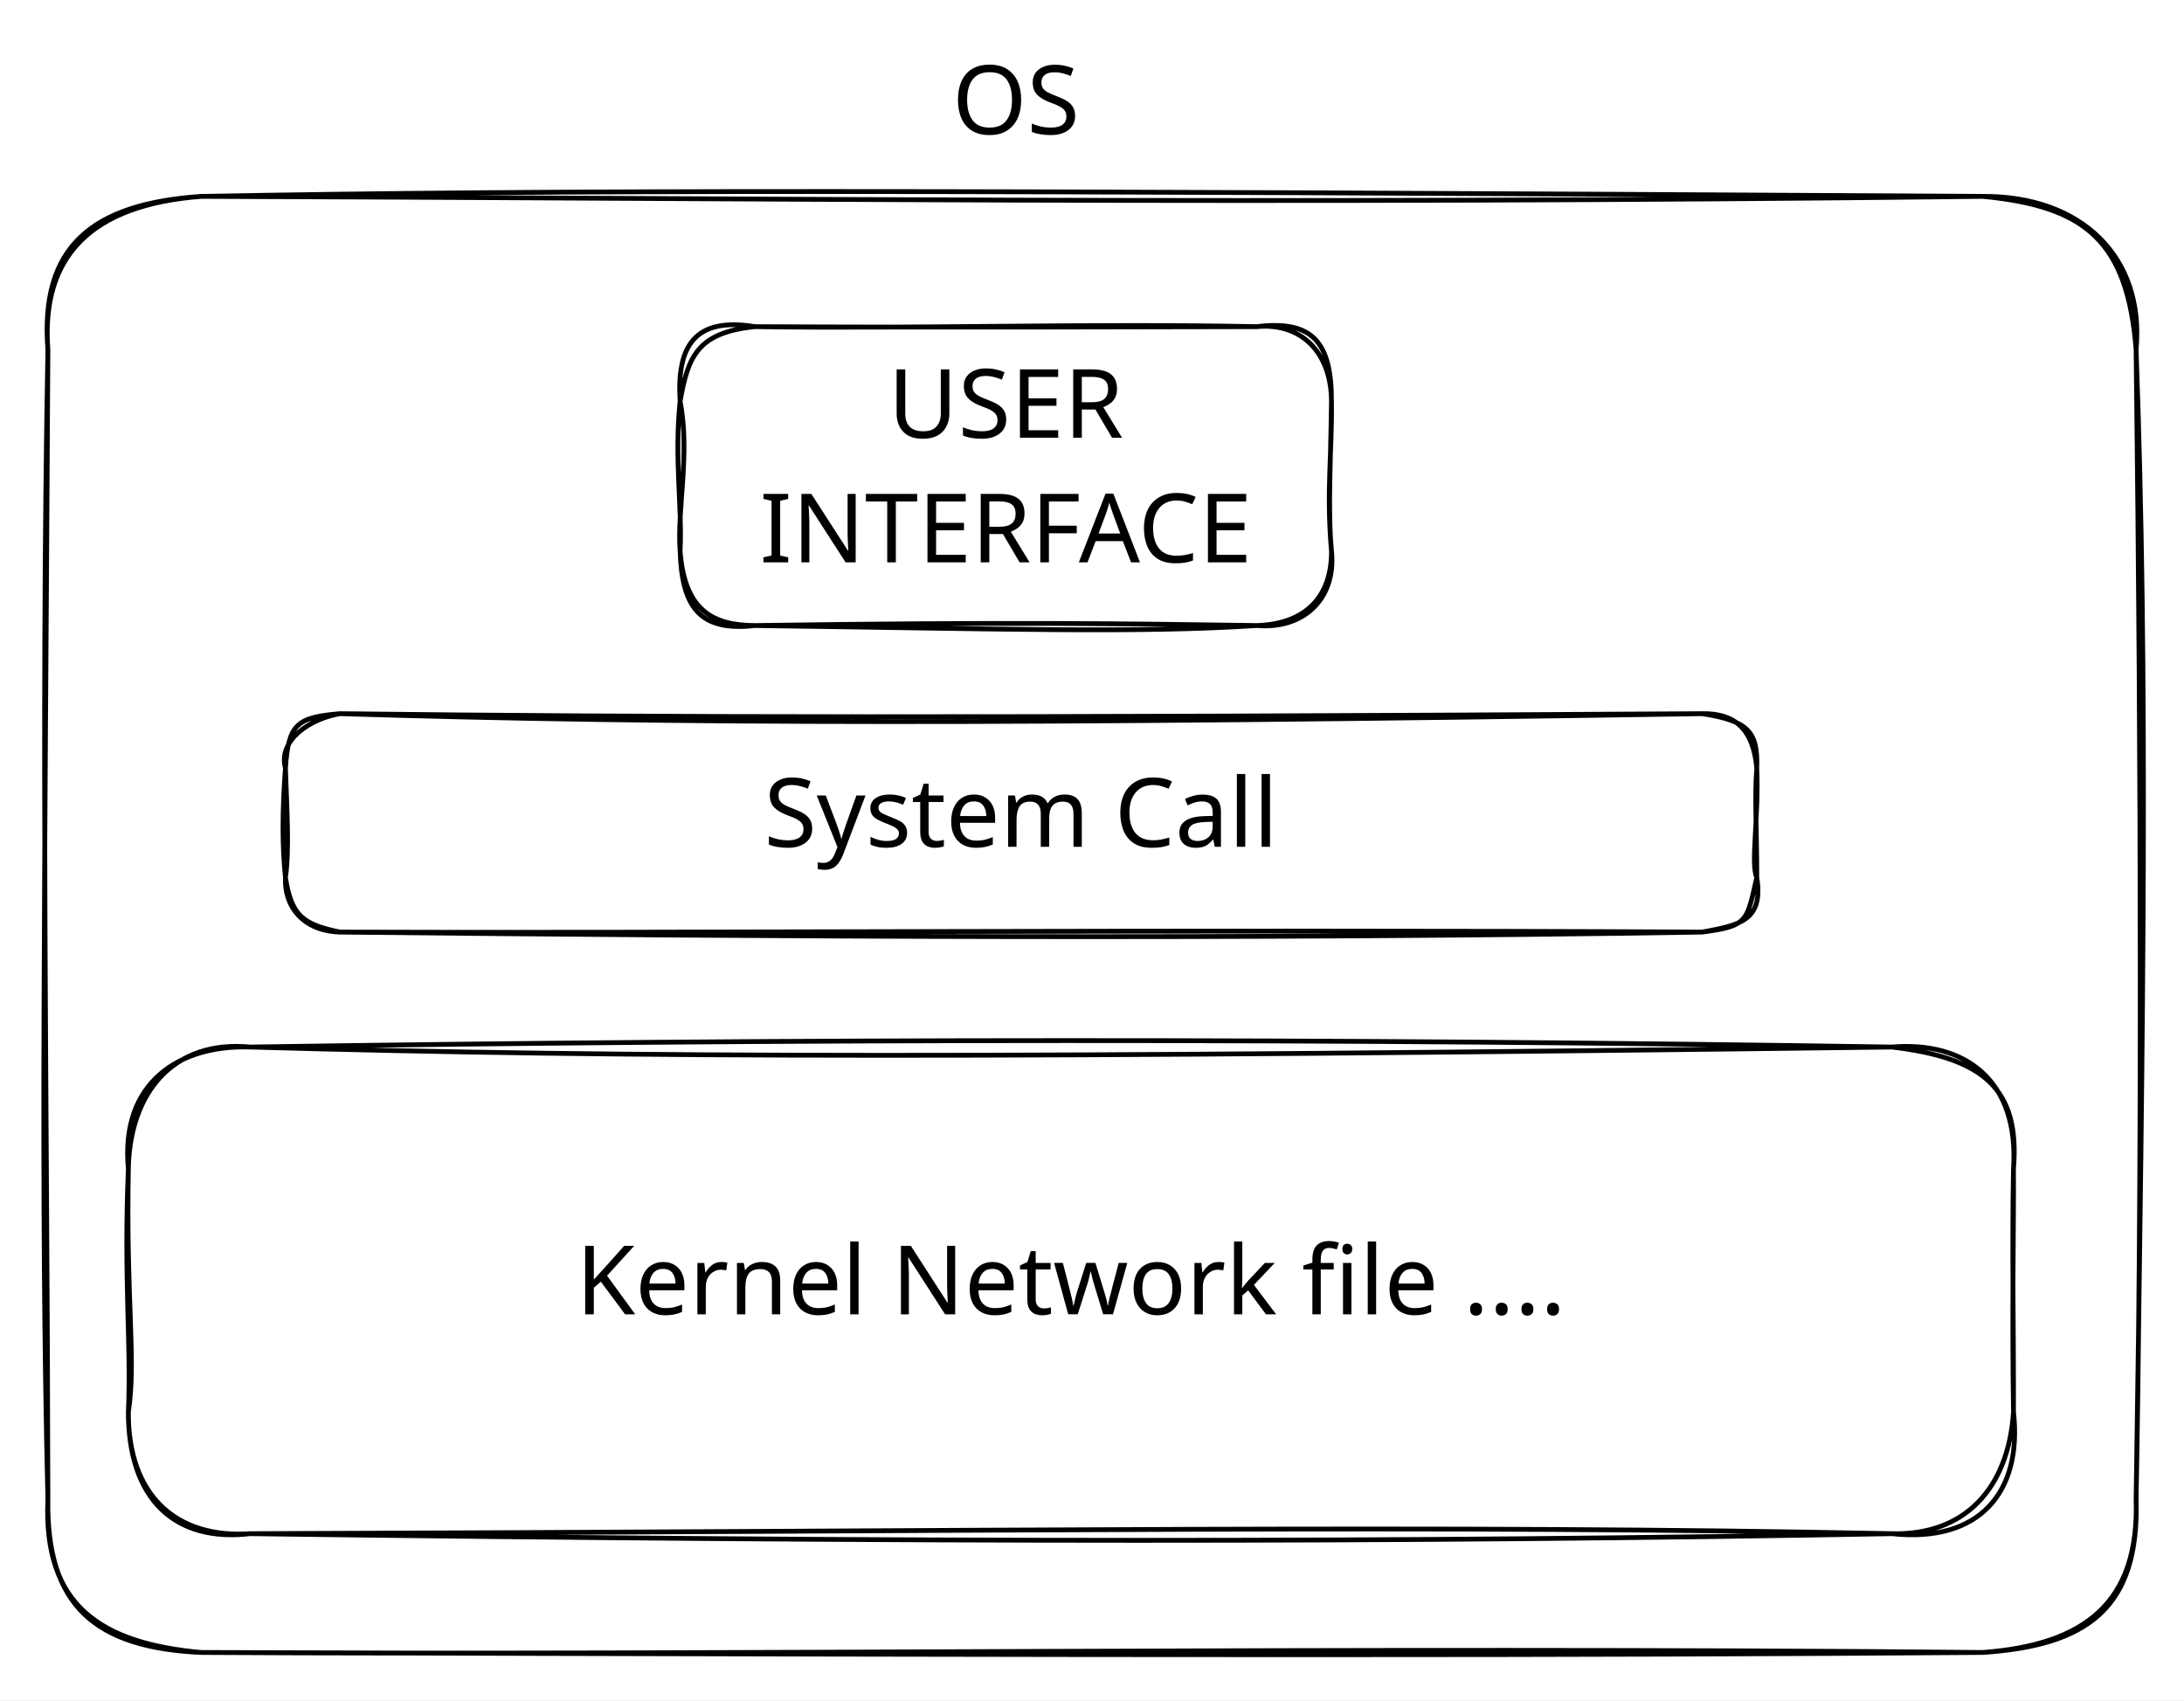
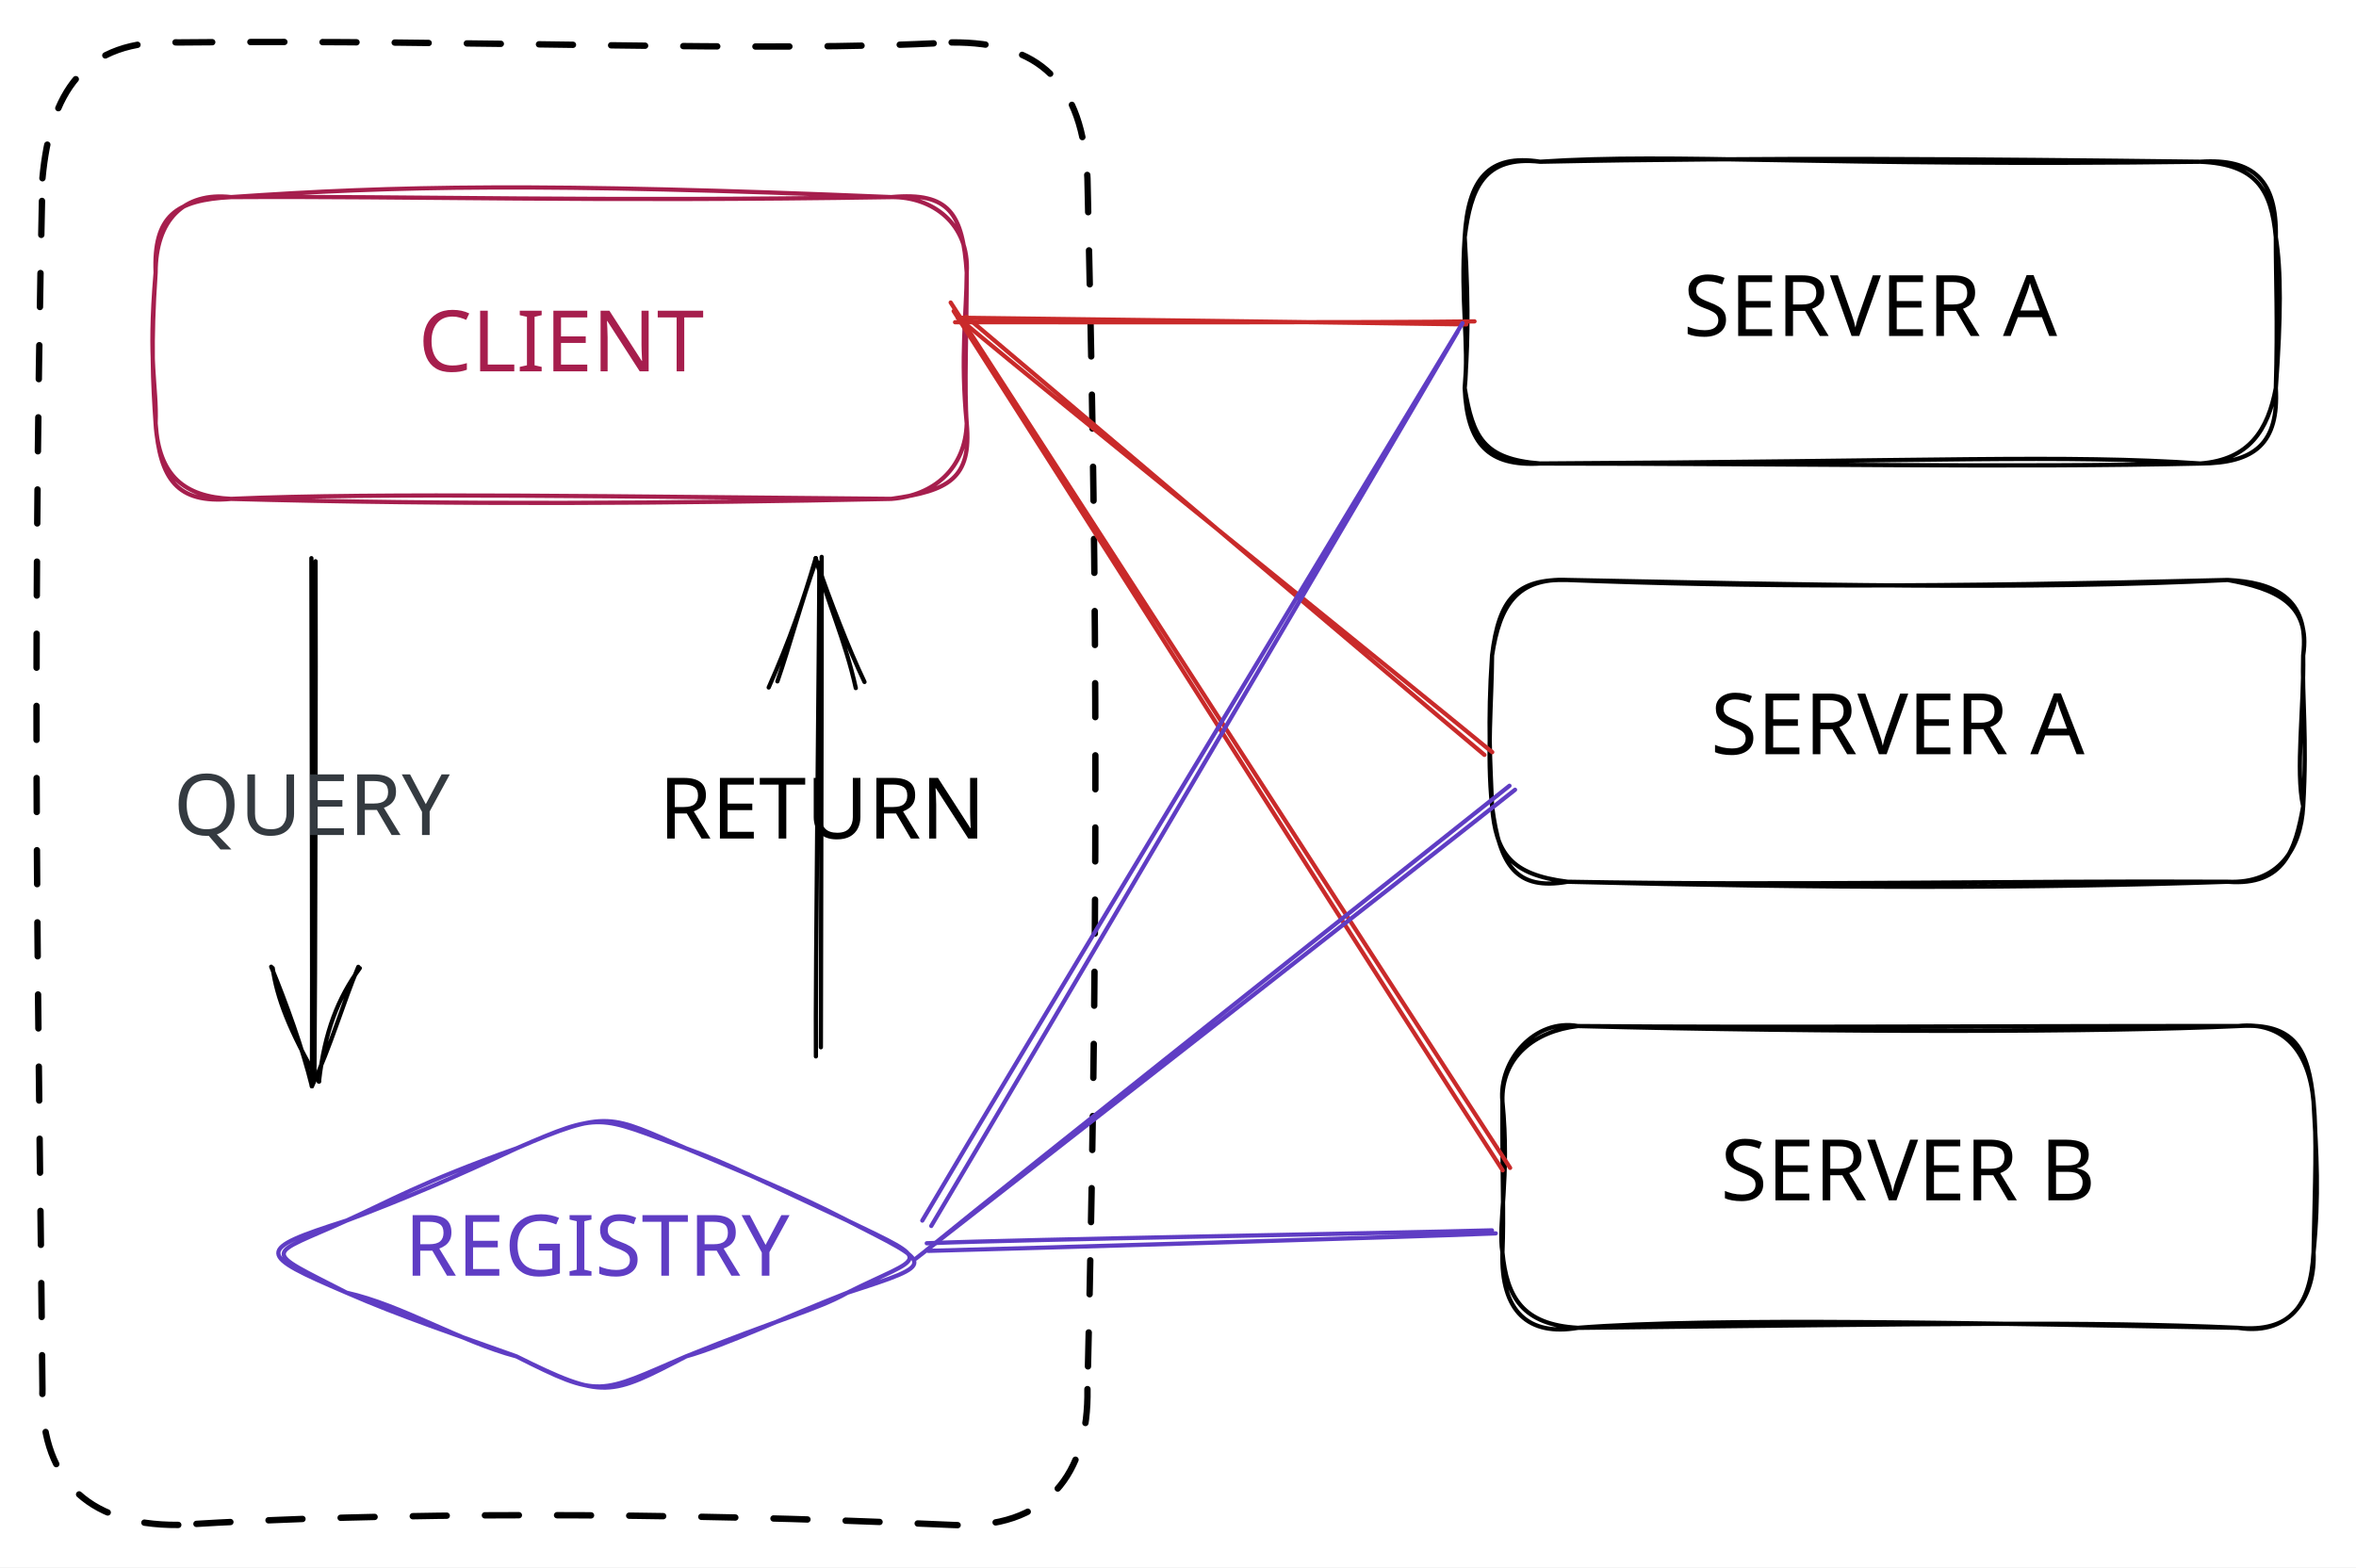
- <svg xmlns="http://www.w3.org/2000/svg" version="1.1" viewBox="0 0 456 355" width="456" height="355">
+ <svg xmlns="http://www.w3.org/2000/svg" version="1.1" viewBox="0 0 555.111 369.333" width="555.111" height="369.333">
  
-   eyJ2ZXJzaW9uIjoiMSIsImVuY29kaW5nIjoiYnN0cmluZyIsImNvbXByZXNzZWQiOnRydWUsImVuY29kZWQiOiJ4nM1YWXPaSFx1MDAxMH73r6DI6y6Z+/CbXHUwMDBmXHUwMDFjO97YLFx1MDAxMJN4d2tLSGOQXHUwMDExkixccmBI+b/vSFx1MDAxMFx1MDAxZFx1MDAxY7aJXHUwMDE3XHUwMDE3enBZc6h7er6vv25+XHUwMDFjVCpVPVxyVfWwUlWPtuW5TmRNqr8l42NcdTAwMTXFbuCbKZS+x8EostOVfa3D+PDjRytcZms9V3eDYFCzg+F8m/LUUPk6Nlx1MDAwYv8y75XKj/RvwVCkbG35PU+lXHUwMDFi0qncXHUwMDE2hHJ59CrwU7tQQsagRIRlK9z41NjTyjHTd5ZcdTAwMTerfCZcdTAwMTmqXrQ/nfWdu+7FXHJqINRvzLzbcT03e+d6XktPvfmpLLs/ilxuTsU6XG5cdTAwMDaq4zq6n1hfXHUwMDFhz/bFgYlavitcbka9vq/iuLQnXGIt29XTZFxmgGx0XHUwMDFlhcNKPvJo3lxiRjVgXHUwMDFlXGYo5JSL/CvJfkRRjUspXHUwMDExS+dcdTAwMTBd8usk8IIo8etcdTAwMDNIn9yzrmVcdTAwMGZ6xj3fydboyPLj0IrMheXrJotcdTAwMTNcdTAwMTPMNvjRV26vr81cdTAwMTJcZkhuXqXXwCmFXGZynk8kNsNcdTAwMGInRcQ/xTj5zlwiTj8hkoNcdTAwMDQvRp5y75P19Vx1MDAwMrjyT41Cx5pjXHUwMDAwMsEpooBRTkU277n+wEz6I8/Lx1x1MDAwMnuQw+agYGtcdTAwMDWvWj3qdVAlm5FKXGKiXHUwMDA0oYJcdTAwMGYvITWI7+3m0YA1R2R83+udaPu+fbTvSGVcYtSEQVxiXHUwMDExXHUwMDAylaCYXHUwMDAyXHUwMDE1wXRcdTAwMTJcblxmXHUwMDAxJUyInSFcdTAwMTXJVWhcdTAwMTaJMUcmRJhxJCVcdTAwMDdbQLNcdTAwMDSaLTBobp9cYsi3wGB+14GvW+4sXHQ3XHUwMDAypdEza+h609J1peA08bluXHUwMDE1w1x1MDAxNytjL0WiKK088txeXHUwMDAy3aqn7sqY1q7J/tm0XHUwMDBlwnzWNpYt87nowlk+QVx1MDAxMLk917e8du7Fs1R6NvVztJFPJvVDjFx1MDAxOSSv5pMvP8dkNuxcdTAwMDZO87jz/fjm8tbpoH3nXHUwMDEzZaRMIVx1MDAwMXbGXHUwMDE5iNkqaVx1MDAxOKphoy1cdTAwMTJcdTAwMGLJiCCYr5CIXHUwMDAxQDlCu0/v2Z5896acXFy4dv3F+mP8MFx1MDAxZXVcdTAwMWH29YDap53WXHUwMDA0n1ezdU+L/57lLVx1MDAwMyi/vlx1MDAxZGnHZqxcdTAwMTOBiZCCoFdDff2Z91x1MDAxZOqFXGLMoU5rMIFcdTAwMWWTRCS3sDvgXHUwMDE3kmpcdTAwMDZ8ipaBXHUwMDBliaSCXHUwMDBihsVcdTAwMTZIf4NabIm6t6nF11a9Wfnbv7hq15tnRyf1tdpBSGlfJlx1MDAwZbY5j4qeUY+h6zjFXHUwMDE0X1x1MDAxNpCXUvOypqS+5p7+ur5QuolzRltcZuYowuDVpFx1MDAwM42b9vl10GtDXHUwMDE1TpqfPusjS9J9J52pSGosqehcdTAwMTlDXHUwMDEwyGJ6Tz6A2YZy7v+mIFx1MDAwNryGktJcdTAwMTAhwFx1MDAwMS6aylx1MDAxOElo6ipgXHUwMDEwYFxuKVut5zDm5lxmXHUwMDEwsC1cYvqOUtSMvJjdXHUwMDFlR1x1MDAwZvUvf/r/9i97M1x1MDAwYsjtpFxiIyby0nZHUlQoqpZowU3dbtpt+fouZv2Z95xcdTAwMTWUz9FIXHUwMDEwR4RcdTAwMDFZrsFcZshSIFIouEyIsTthgmsqMsSWYY+o6WJMgfY+XVxmprLQ4+9al1rTWKth5cTyvK3ambdK0lx1MDAwYtl8WZKKbv66XHUwMDFlXHUwMDExuIl4Jj2b/Fxm2etrwK/hsPXt/HtXXFye/n5bt8Aw8mBn34lHiCj9QiBLxCNcdTAwMTiUmlx1MDAxMbIz4mGJy1qzSkNzXHUwMDFiS3K0Ui9KYJjC6Z42RtNZI56eyVFgNU5B/MBnXvfhZDs1SpLBzlx1MDAxYiO8kVx1MDAxNIImP6lcdTAwMTRcdTAwMDP8XHUwMDEyKdafec9JQTFLkYZMg25cblLCy6Rg4p3aJFTItc+oXHUwMDEx5SD5tVx1MDAxN76PXHUwMDFhUVx1MDAwNNA2XHUwMDA10dvU6FJFvvIqV0pPgmhQMXhRlZp53lWaXsjsy9K00ec5XHUwMDFiXHUwMDBmXHUwMDE2XHUwMDE0r1ph2NImullcdTAwMTYy9+Y6i1x1MDAxMOVcdTAwMTGtjl01OV6Fzoe79Em+mjI8IZNKU9rTwdN/zcyWYyJ9
+   eyJ2ZXJzaW9uIjoiMSIsImVuY29kaW5nIjoiYnN0cmluZyIsImNvbXByZXNzZWQiOnRydWUsImVuY29kZWQiOiJ4nO1cXFtT4khcdTAwMTR+91dY7uvA9v0yb4KMXHUwMDAz421cdTAwMDBHZWtrKkNcIkYgQVx1MDAxMlx1MDAwNN2a/74nQUlcYlx1MDAwNImCk62dnlx1MDAxYYXuTtKX8/X3ndNcdTAwMWT/2dnd3fNcdTAwMWZcdTAwMDbW3sfdPWvSNnq2OTTGe1x1MDAxZoL8e2vo2a5cdTAwMDNFJPzuuaNhO6x54/tcdTAwMDPv459/XHUwMDFhg0GxY/s/XFy3W2y7/ellVs/qW47vQcW/4Pvu7j/hz9iDhlbbN5xOz1xuL1xii6JnMZLMPHGd8LGMXHRBXHUwMDE0k2xWwfZcdTAwMGXgab5lQum10fOsqCTI2rv63DYnZfus6d+5bumRX/Tco2b00Gu712v4XHUwMDBmvWmfjPbNaFx1MDAxOGuS51x1MDAwZt2udWGb/lxylONE/uw60/BuoFx1MDAwMbPioTvq3DiW581d5Fx1MDAwZYy27T9cdTAwMDR5XGLNcqeD8HE3ypnAN0pIUUDigmmGXHUwMDE5XHUwMDEys9LgeoJkXHUwMDExXHUwMDA3iXGENaeYJFpWdnvuMGjZXHUwMDFmKExR035cdTAwMTjtblx1MDAwN9rnmLM6/tBwvIExhFx0i+qNn/pMmChcdTAwMTJIXFxzgpliVM2q3Fh258ZcdTAwMGZcdTAwMWHLdJFCYpQjrriOJsezwnnRUmOqYvlBXHUwMDBiXHUwMDA2VTO0j7/jw+aYT8P2bDCRydCnnJ9RX4L6lZipRbdcdTAwMWFcckxjalx1MDAxM1goKTlcdTAwMTNaU61n5T3b6UKhM+r1ojy33Y3MaCf2rGzWq2Sa9WItXHUwMDE1tIdKtbb5lvRB9Xvj+Or85FHWhuWzXHUwMDFm7v6Xk1xym6/nXHUwMDAy5DdqvalcdTAwMDZcdTAwMTFaL6NFXHUwMDBlSVx1MDAxMo60XHUwMDA0XHUwMDEzT7deQ2CLma+3XqxxXHUwMDFhUGbWK1OrPFmvYlxiXHUwMDBirmLN3JL5zq6Jro7ZnG9Nolx1MDAxZcYs5OiqTu3OUVx1MDAxM09GrW/71qWm49OzvVm9n1x1MDAxZpbfdnox7p2NLP+iVJnc305q6PzWbNRcdTAwMDfzT3l+vjFcdTAwMWO643Xv651cdTAwMGVrJ9WTUfVx4p02PpVH142yWu++T59WYFlcdTAwMTMgXHUwMDAxuiksz41rXGbGmKbBmGqsXGJcdTAwMTjE2iBePkU5XHUwMDA3MUOsqJTSXGJJXHUwMDBla9ZcdTAwMDKKXHUwMDA1L1xugFxyXHUwMDAxXGIjycj2QKzQXCJoiUyiXHUwMDE0I6klw1xuq1xmMJ2zmSx0wphcdTAwMTRcdTAwMTJlMMFosl3Hb9iPVkjjc7mfjL7de5ibr9A2YXzKR9XKSTM+hJ5cdTAwMDXPnHLKXFzt/Z7dXHSsd69ccr2whnOG7dsg7mZcdTAwMTX6tmnGXHSsXHJNMOCew+o6xONcdTAwMGXtju1cdTAwMTi95nxcdTAwMGJXXCLNtI2+65jLwYbS0IYl51pRvb7k81x1MDAwZva5PVx1MDAxZd9cdTAwMTfuW/fnLdHqXHUwMDFig0cr73Cjkq3gTMZ1IMOwVkxcdEpUsl1cdTAwMTHa+DU12+xccpTJlyg8IZJwoyCpXHUwMDE4lrGC15BcItlcdTAwMTYpfq82hj5uXHUwMDE4d9Z5XHI/1r+09nv6LFx1MDAxYslQ0OBcdTAwMWJcdTAwMTOMaSQjdKrZI6E5XHUwMDA2xbi+3S/vdN7tXq/SikyqonxcdTAwMWa7R0vsfpFmKFx1MDAwYphcdTAwMWaRLGLw1SyjKVx1MDAwNpH8bixTr1x1MDAxY1ZcdTAwMWLN+tW78sxcdTAwMGKLdZJnZm1cXFx0t6mmXFzGMzqVZzT42lx1MDAwNJNcZrJutcjNK96UKFwiLVx1MDAwNPRcdTAwMTR4VWg1hzeAWFFCXHUwMDAyb4czpYhKxdtbXHUwMDAzXHUwMDBiS0RcdTAwMWSOifonuFx1MDAxMU00RUq+LXSwNZppNFx1MDAxYmO1j5qOXHUwMDFhW0atZbvlhnrMSDNcbtGod1x1MDAxOSDu+cbQL9mOaTud+V4/Rd/W0XHhotBcdTAwMWVcdTAwMDVDgEDOc1wiXHUwMDE0XHUwMDA250YqzjiJVepcdTAwMTiDoM0scJWR1uDCY8GQWFx1MDAxY1jLMaM2zXfD8Pyy2+/bPlxmwJlrO36yRtij/Vx1MDAwMLo3lmEmS+HO8bIkxlx1MDAwN8FcdTAwMWTnp/Kv2ISh+Oyh2ee/P7xcXFx1MDAxYswyqr9cdTAwMTP/nZXtdWpcXJNcblx1MDAwZTpXZCD75aaX98WHk1WLXHUwMDBmSGAlXHRcdTAwMTVhuJFpSVx1MDAxM1xyi1ZcdTAwMWaQXHUwMDBiXHUwMDA2e8PqI9ZcInssOJVcdTAwMDKER5bl51xybM+VzKI438b2X88r70z1L/BlkuqnXHJ8XHUwMDFkz5NcdTAwMThzJaCmXHUwMDE41Vx1MDAxODNF1oba6iBZTqFcdTAwMDZqulxi/yUjXHUwMDE0UMfiS0sorFx1MDAxOfuFRI9FXHUwMDExXHUwMDA38V+AOlfgSi7uXHUwMDE4XHUwMDAwz2jgo5zyvmtUW+PbWr170Kt4t83rq97AO87I++DcRSb4et5PcuRcdTAwMDZcdTAwMTVBXHUwMDAxJFx1MDAwMSy0sFx1MDAxY1x1MDAwM2YoXHUwMDExMnKRXCJJQIuaU8W4wFx1MDAxMsQjzOfCmP9nib+waKdcdTAwMWJcdTAwMTJcdTAwMDI41Vx1MDAwYqGKIIZVLFx1MDAxY/bS6rTcXHUwMDE2c746MUGLXHUwMDE0Rlx1MDAxNGxcdTAwMDZ+gFx1MDAxYUhcYlx1MDAwMV5cdTAwMTRaY6V1IFx1MDAwNOj2tjdj3t5cblx1MDAxZMDB6Vx1MDAwN1x1MDAwMLB3cvrB639Pp795Xj95V1x1MDAxZPBcdTAwMDKfLrr8YVx1MDAwYldcdTAwMDJt5YYspqlRNoZcdTAwMDJnR7H1xYA/+VqgjfuSQy2z3v9WNjud8m3e4Sa4XGbZnlx1MDAwM+AkRUzOwVxyIFx1MDAxOFx1MDAwNpdcdTAwMTUlRHKqY6dccjaNt41syGJcZrmwXHUwMDFlb/08wevEQaUy6Xq1z6dnqCBbnvd9xLqnd5nEXHUwMDAxrFx1MDAwMIptPfZcdTAwMWNcdTAwMGKmLmy50GDcWVx1MDAwNlgs73TOYSFcdTAwMTFcdGPPmOhAXHUwMDAyxywthFx1MDAwNYCGXHUwMDAwaFx1MDAxOOBFccy3iFxutFx1MDAwNFx1MDAwNkvcUUpcdTAwMTGSVL/LXHUwMDBlZ2ZcdTAwMWJ8XHUwMDFiXHI1KvVvlfru/vvGnlev5UlcIpq18fVURGiqX8olXG72lTPEn1x1MDAxMcdcdTAwMTdcdTAwMGadUrszvj3EtEVp4fHsR94xJ1x1MDAwNFx1MDAwYlx1MDAwZpRJXHUwMDAwXHUwMDE1XCKSzrulXHUwMDAwxpCoXGInWEtcIrZcdLqNUJFcdTAwMTaaSolyejboXHUwMDE074tLeXJcXKqeuv7p7UXhqFUv55CKsEx1iFxiZjSIXmTwiJb3Oue4XHUwMDAw5zqwfNBgXGLsLOFcdTAwMGZxXlTggCjCJJJQ/suZXGK8fawkznSk8zdcdTAwMTWtoKJcdTAwMTfW8m1QkUo94IY5Z5hcdTAwMTOl18fc0bevelhr2odcdTAwMDeTXHUwMDFh+SQrXHUwMDFltquXececXHUwMDEwXCI8ZS3B4Vx1MDAwZXZcdTAwMWHn3VwiRlVwXHUwMDAwTsHqTjWIwe2FSDdCRYRcdTAwMDXZ8Wbmioro50vzdn9I7ol8uOlObo94a3CQQypcIiQ9Nlx1MDAwN0uzppqvf3p7eadzjlxuiVFw5oZcdTAwMTCNUFx1MDAxMFxmmPeKmEBFXHI6XHUwMDE1XHUwMDA0nFx1MDAwNmDEQ/dcdTAwMWLnXCK6XGKDRS5cIojDPyoy7Vx1MDAxNfzHuKj0rlxc9MJansJFpdVcXFx1MDAxNLZ5mfQjqcE5Qlx1MDAwNGJEZdhcdTAwMTQv1PfRl4O267JJf9y/Ro5j1XKPN8FVyEJANDiQVfOb4kSSkIVcdTAwMTRnWiFcdTAwMTY7MJjEW1tcdTAwMTODXHUwMDE4b8BcdTAwMWJB4YFvLFx1MDAxMOZcIiZBZ+BDSexhRlxiV8CeW9+nW1x1MDAxNTBngVx1MDAwYvZcdTAwMWFIrr2Vts2DLHNlXHUwMDFi3cwqpM1o4uqd+O/M+I0xwIKMlKCsRFx1MDAwNlx1MDAxNdk/rvmnd+3LIS3ftG5H47ostFx1MDAxYbnHr6DhsShFtWJUJreypuGOXHUwMDE5mfJEuzaJ3+l7VVxma03AO1tcdTAwMDJgcO+C1oCQ4VxchFx1MDAwN7iWIJpKLVhsh/JcdTAwMTcgmoNcIo4m4zein1MhdY6npVx1MDAwYtO7KZCjVJJWiErgaLH+VsFheXx8TJqV67tG67h8XFybXFzdXHUwMDE1zvNcdTAwMGZymVx1MDAwMq7pMfX0Leo3w5qiQFx1MDAxZUhcdTAwMTaw/1JUXHUwMDEzhJeGjp4hLVx1MDAxMchWpN5cdTAwMTajfCuiXHUwMDE551le2fv/IDplesPCxMxuXGLNOnVcdTAwMGZCq2DXT2aItZJcdTAwMGVlzuikcVkoXGZa1fvh8fjwwsg9mLlYqbjT3sTa+DsnhL/E2Fx1MDAwNKM5+Vx1MDAxZmvr81x1MDAxYilcYlx1MDAwNFxiXHUwMDEy/JdcdTAwMTI2NCzm1P6G93MqpE5xkFx1MDAxNid3Q1xil+l/goCAOyBBXHUwMDFmrO9Uj1x1MDAwZvstWe5+u+tcXJWuR92r40LFyf1rLkJMXyuTLFxiUi2ockWKXHUwMDFhXHUwMDEyVSB150X7xjHOUOhcdTAwMWSAXHUwMDA3wFJlOUYvXHUwMDA0dzXIOVx1MDAwNeay9dctV4Kccv3bz16sXUif4yAtzu6GUFx1MDAxZTs1mTzWXHUwMDA2frdcdTAwMDRyWz9S7fvNkeXdN0aHVqVk1Myqdrr9/IOcXHUwMDE1g1x1MDAxOLPAiFx1MDAwNlx1MDAwN3RcdTAwMTKRapX4Kznbw/j01MKCXHUwMDAwn1x1MDAwMZwlXGZgUaNcdTAwMGIpNObxXe5fXHUwMDAxcPjwm8VcdTAwMTdrXHUwMDE3UiY4SFx1MDAwYlObXHUwMDA27p2n2+9cdTAwMTmDQcOHkZ/NIEy1bT5tXHJEndi7t61xadFcdTAwMTL/uFx1MDAwZVNcdTAwMTBtXHUwMDBmpznAplx1MDAxNZrDz52f/1x1MDAwMrBKhS4ifQ==
  <defs>
    <style class="style-fonts">
      @font-face {
        font-family: "Virgil";
        src: url("https://unpkg.com/@excalidraw/excalidraw@0.14.2/dist/excalidraw-assets/Virgil.woff2");
      }
      @font-face {
        font-family: "Cascadia";
        src: url("https://unpkg.com/@excalidraw/excalidraw@0.14.2/dist/excalidraw-assets/Cascadia.woff2");
      }
    </style>
  </defs>
-   <rect x="0" y="0" width="456" height="355" fill="#ffffff" />
-   <g stroke-linecap="round" transform="translate(10 40.99991) rotate(0 218 152)">
-     <path d="M32 0 M32 0 C141.94 0.33, 252.65 1.77, 404 0 M32 0 C106.99 -1.38, 182.48 -1.32, 404 0 M404 0 C424.45 -0.14, 437.81 12.55, 436 32 M404 0 C425.51 2.07, 434.19 9.34, 436 32 M436 32 C438.5 100.77, 437.54 168.42, 436 272 M436 32 C437.11 122, 437.19 210.89, 436 272 M436 272 C436.71 294.92, 425.64 302.55, 404 304 M436 272 C436.71 293.65, 425.31 302.39, 404 304 M404 304 C271.14 302.75, 140.64 304.63, 32 304 M404 304 C320.21 304.62, 235.29 304.63, 32 304 M32 304 C11.33 302.11, -1.04 294.45, 0 272 M32 304 C9.75 302.99, -0.35 294.15, 0 272 M0 272 C-0.11 191.97, -1.49 112.42, 0 32 M0 272 C-1.56 208.32, -0.61 145.12, 0 32 M0 32 C-1.48 12.3, 9.18 1.75, 32 0 M0 32 C-1.7 10.49, 9.13 1.57, 32 0" stroke="#000000" stroke-width="1" fill="none" />
+   <rect x="0" y="0" width="555.111" height="369.333" fill="#ffffff" />
+   <g stroke-linecap="round" transform="translate(10 10) rotate(0 123.1111 174.6667)">
+     <path d="M32 0 M32 0 C101.68 -0.74, 170.64 2.51, 214.22 0 M214.22 0 C234.91 -0.14, 245.15 9.46, 246.22 32 M246.22 32 C247.99 109.24, 249.36 187.82, 246.22 317.33 M246.22 317.33 C246.56 337.09, 236.82 350.59, 214.22 349.33 M214.22 349.33 C146.24 346.24, 80.65 346.29, 32 349.33 M32 349.33 C9.83 349.47, -0.59 337.68, 0 317.33 M0 317.33 C-0.73 235.86, -2.74 155.08, 0 32 M0 32 C1.85 12.18, 9.45 -1, 32 0" stroke="#000000" stroke-width="1.5" fill="none" stroke-dasharray="8 9" />
  </g>
-   <g transform="translate(198.8 10) rotate(0 14.5 12.5)">
-     <text x="0" y="18" font-family="Virgil, Segoe UI Emoji" font-size="20px" fill="#000000" text-anchor="start" style="white-space: pre;" direction="ltr">OS</text>
+   <g stroke-linecap="round" transform="translate(36.66669 46.44446) rotate(0 95.55556 35.55556)">
+     <path d="M17.78 0 M17.78 0 C56.45 -2.66, 91.1 -3.39, 173.33 0 M17.78 0 C60.82 -0.27, 102.3 1.13, 173.33 0 M173.33 0 C187.07 -1.26, 190.18 3.96, 191.11 17.78 M173.33 0 C183.03 -0.14, 191.78 6.32, 191.11 17.78 M191.11 17.78 C191.07 27.61, 189.56 37.33, 191.11 53.33 M191.11 17.78 C191.1 31.04, 190.51 45.41, 191.11 53.33 M191.11 53.33 C192.28 66.35, 186.87 69.2, 173.33 71.11 M191.11 53.33 C190.8 63.87, 183.41 70.37, 173.33 71.11 M173.33 71.11 C121.65 72.21, 70.55 72.55, 17.78 71.11 M173.33 71.11 C112.77 70.61, 52.03 69.59, 17.78 71.11 M17.78 71.11 C5.04 72.3, 1.01 66.46, 0 53.33 M17.78 71.11 C6.84 70.63, 0.73 65.73, 0 53.33 M0 53.33 C0.33 44.05, -1.84 39.82, 0 17.78 M0 53.33 C-0.64 43.91, -1.15 34.43, 0 17.78 M0 17.78 C0.01 5.4, 6.65 -1.25, 17.78 0 M0 17.78 C-0.53 4.38, 4.75 0.67, 17.78 0" stroke="#a61e4d" stroke-width="1" fill="none" />
  </g>
-   <g stroke-linecap="round" transform="translate(142 68.19998) rotate(0 68 31.2)">
-     <path d="M15.6 0 M15.6 0 C49.88 0.49, 84.64 -0.72, 120.4 0 M15.6 0 C55.3 0.2, 96.8 0.04, 120.4 0 M120.4 0 C132.08 -1.45, 136.04 3.28, 136 15.6 M120.4 0 C129.44 -0.89, 135.95 5.13, 136 15.6 M136 15.6 C136.17 25.75, 134.88 34.14, 136 46.8 M136 15.6 C135.87 27.57, 135.2 38.34, 136 46.8 M136 46.8 C136.09 56.22, 130.76 62.09, 120.4 62.4 M136 46.8 C137.06 56.73, 130.27 63.26, 120.4 62.4 M120.4 62.4 C93.86 62.02, 68.72 61.62, 15.6 62.4 M120.4 62.4 C95.32 64.01, 67.98 63.09, 15.6 62.4 M15.6 62.4 C3.89 63.75, 0.35 58.34, 0 46.8 M15.6 62.4 C6.81 62.36, 0.91 59.25, 0 46.8 M0 46.8 C-0.67 38.28, 2.14 26.48, 0 15.6 M0 46.8 C0.47 37.96, -1.25 27.51, 0 15.6 M0 15.6 C1.63 6.33, 3.53 1.24, 15.6 0 M0 15.6 C-0.74 4.04, 3.05 -2.07, 15.6 0" stroke="#000000" stroke-width="1" fill="none" />
+   <g transform="translate(92.22224 68.50002) rotate(0 40 13.5)">
+     <text x="40" y="19" font-family="Virgil, Segoe UI Emoji" font-size="20px" fill="#a61e4d" text-anchor="middle" style="white-space: pre;" direction="ltr">CLIENT</text>
  </g>
-   <g transform="translate(150 73.39998) rotate(0 60 26)">
-     <text x="60" y="18" font-family="Virgil, Segoe UI Emoji" font-size="20px" fill="#000000" text-anchor="middle" style="white-space: pre;" direction="ltr">USER </text>
-     <text x="60" y="44" font-family="Virgil, Segoe UI Emoji" font-size="20px" fill="#000000" text-anchor="middle" style="white-space: pre;" direction="ltr">INTERFACE</text>
+   <g stroke-linecap="round" transform="translate(61.66669 262.1111) rotate(0 79 33)">
+     <path d="M100 8.5 M100 8.5 C113.38 14.14, 125.87 19.19, 138 25.5 M100 8.5 C109.94 12.07, 118.62 16.58, 138 25.5 M138 25.5 C158.24 35.92, 159.79 35.43, 138 42.5 M138 25.5 C159.13 35.67, 155.91 33.54, 138 42.5 M138 42.5 C130.74 46.6, 121.88 48.63, 100 57.5 M138 42.5 C123.52 48.16, 108.99 55, 100 57.5 M100 57.5 C79.35 66.37, 79.93 67.55, 60 57.5 M100 57.5 C82.02 66.83, 80.66 67.79, 60 57.5 M60 57.5 C46.74 54, 32.94 45.36, 20 42.5 M60 57.5 C46.19 52.55, 32.44 47.96, 20 42.5 M20 42.5 C-0.4 32.01, 0.91 34.11, 20 25.5 M20 42.5 C-1.11 33.46, -1.78 32.43, 20 25.5 M20 25.5 C33.43 20.48, 45.57 15.24, 60 8.5 M20 25.5 C29.6 21.2, 37.63 16.42, 60 8.5 M60 8.5 C80.19 -0.27, 79.08 0.78, 100 8.5 M60 8.5 C81.63 -0.91, 82.1 0.81, 100 8.5" stroke="#5f3dc4" stroke-width="1" fill="none" />
  </g>
-   <g stroke-linecap="round" transform="translate(59.60001 149) rotate(0 153.6 22.8)">
-     <path d="M11.4 0 M11.4 0 C77.42 0.78, 143.34 0.92, 295.8 0 M11.4 0 C80.89 2.12, 151.32 2.28, 295.8 0 M295.8 0 C302.49 -0.13, 306.47 3.07, 307.2 11.4 M295.8 0 C305.5 1.53, 307.47 3.79, 307.2 11.4 M307.2 11.4 C307.64 21.79, 305.88 31.4, 307.2 34.2 M307.2 11.4 C306.7 17.42, 307.23 24.91, 307.2 34.2 M307.2 34.2 C308.71 43.49, 303.17 44.17, 295.8 45.6 M307.2 34.2 C305.11 43.4, 305.36 44.35, 295.8 45.6 M295.8 45.6 C186.72 45.02, 78.84 45.87, 11.4 45.6 M295.8 45.6 C199.73 47.15, 103.79 46.57, 11.4 45.6 M11.4 45.6 C3.46 43.97, 1.24 42.06, 0 34.2 M11.4 45.6 C3.5 45.38, -0.31 40.05, 0 34.2 M0 34.2 C0.83 28.56, 0.29 19.92, 0 11.4 M0 34.2 C-0.68 27.76, -0.68 20.3, 0 11.4 M0 11.4 C0.61 2.16, 2.38 0.76, 11.4 0 M0 11.4 C-1.59 5.64, 4.98 1.07, 11.4 0" stroke="#000000" stroke-width="1" fill="none" />
+   <g transform="translate(86.66669 281.6111) rotate(0 54 13.5)">
+     <text x="54" y="19" font-family="Virgil, Segoe UI Emoji" font-size="20px" fill="#5f3dc4" text-anchor="middle" style="white-space: pre;" direction="ltr">REGISTRY</text>
  </g>
-   <g transform="translate(155.2 158.8) rotate(0 58 13)">
-     <text x="58" y="18" font-family="Virgil, Segoe UI Emoji" font-size="20px" fill="#000000" text-anchor="middle" style="white-space: pre;" direction="ltr">System Call</text>
+   <g stroke-linecap="round">
+     <g transform="translate(73.42996 131.6667) rotate(0 0 61.5)">
+       <path d="M0.92 0.59 C1.03 20.99, 0.84 102.07, 0.65 122.36 M-0.06 -0.14 C-0.04 20.4, 0.21 102.99, 0.05 123.56" stroke="#000000" stroke-width="1" fill="none" />
+     </g>
+     <g transform="translate(73.42996 131.6667) rotate(0 0 61.5)">
+       <path d="M-9.18 96.44 C-8.21 103.34, -5.29 111.17, 1.72 123.19 M-9.53 96.13 C-6.05 104.58, -2.13 115.38, 0.06 124.3" stroke="#000000" stroke-width="1" fill="none" />
+     </g>
+     <g transform="translate(73.42996 131.6667) rotate(0 0 61.5)">
+       <path d="M11.34 96.47 C6.23 103.52, 3.07 111.34, 1.72 123.19 M10.99 96.16 C7.48 104.43, 4.4 115.23, 0.06 124.3" stroke="#000000" stroke-width="1" fill="none" />
+     </g>
  </g>
-   <g stroke-linecap="round" transform="translate(26.79999 218.6) rotate(0 196.8 50.8)">
-     <path d="M25.4 0 M25.4 0 C104.95 2.25, 182.99 2.36, 368.2 0 M25.4 0 C138.56 -1.76, 252.71 -1.83, 368.2 0 M368.2 0 C383.59 -1.3, 394.8 7.04, 393.6 25.4 M368.2 0 C387.37 2.27, 394.99 8.72, 393.6 25.4 M393.6 25.4 C393.67 39.06, 393.27 54.52, 393.6 76.2 M393.6 25.4 C393.27 41.77, 393.65 58.09, 393.6 76.2 M393.6 76.2 C395.49 92.97, 386.46 103.59, 368.2 101.6 M393.6 76.2 C392.52 92.25, 383.37 102, 368.2 101.6 M368.2 101.6 C274.63 99.69, 183.67 101.09, 25.4 101.6 M368.2 101.6 C266.21 103.48, 163.82 103.43, 25.4 101.6 M25.4 101.6 C9.75 103.43, 0 94.51, 0 76.2 M25.4 101.6 C10.1 102.65, -0.09 93.74, 0 76.2 M0 76.2 C1.67 65.2, -0.52 53.44, 0 25.4 M0 76.2 C0.63 62, -0.98 48.47, 0 25.4 M0 25.4 C0.32 9.27, 9.56 -1.52, 25.4 0 M0 25.4 C-1.73 7.28, 10.76 -0.49, 25.4 0" stroke="#000000" stroke-width="1" fill="none" />
+   <mask />
+   <g transform="translate(39.42996 177.7612) rotate(0 34 13.5)">
+     <text x="34" y="19" font-family="Virgil, Segoe UI Emoji" font-size="20px" fill="#343a40" text-anchor="middle" style="white-space: pre;" direction="ltr">QUERY</text>
  </g>
-   <g transform="translate(114.6 256.4) rotate(0 109 13)">
-     <text x="109" y="18" font-family="Virgil, Segoe UI Emoji" font-size="20px" fill="#000000" text-anchor="middle" style="white-space: pre;" direction="ltr">Kernel Network file ....</text>
+   <g stroke-linecap="round">
+     <g transform="translate(192.8391 247.6667) rotate(0 0 -58.07863)">
+       <path d="M0.57 -0.89 C0.57 -20.16, 0.83 -97.12, 0.76 -116.44 M-0.6 1.26 C-0.75 -17.76, 0.19 -95.53, 0.21 -115.05" stroke="#000000" stroke-width="1" fill="none" />
+     </g>
+     <g transform="translate(192.8391 247.6667) rotate(0 0 -58.07863)">
+       <path d="M8.8 -85.53 C6.35 -96.7, 2.05 -105.83, -0.64 -116.16 M10.85 -86.97 C6.92 -95.22, 2.88 -105.87, -0.54 -115.58" stroke="#000000" stroke-width="1" fill="none" />
+     </g>
+     <g transform="translate(192.8391 247.6667) rotate(0 0 -58.07863)">
+       <path d="M-11.72 -85.67 C-6.75 -96.89, -3.62 -105.97, -0.64 -116.16 M-9.67 -87.11 C-6.75 -95.51, -3.95 -106.11, -0.54 -115.58" stroke="#000000" stroke-width="1" fill="none" />
+     </g>
  </g>
+   <mask />
+   <g transform="translate(150.7169 178.5881) rotate(0 43 13.5)">
+     <text x="43" y="19" font-family="Virgil, Segoe UI Emoji" font-size="20px" fill="#000000" text-anchor="middle" style="white-space: pre;" direction="ltr">RETURN</text>
+   </g>
+   <g stroke-linecap="round" transform="translate(345.1111 38.11107) rotate(0 95.55556 35.55556)">
+     <path d="M17.78 0 M17.78 0 C50.25 -2.16, 82.99 1.15, 173.33 0 M17.78 0 C70.56 -1.09, 122.45 -0.62, 173.33 0 M173.33 0 C186.37 0.53, 190.09 6.48, 191.11 17.78 M173.33 0 C185.79 -0.81, 191.38 4.28, 191.11 17.78 M191.11 17.78 C192.35 25.63, 192.34 36.36, 191.11 53.33 M191.11 17.78 C191.09 27.47, 191.59 37.61, 191.11 53.33 M191.11 53.33 C191.83 66.41, 186.17 71.02, 173.33 71.11 M191.11 53.33 C189.28 63.15, 184.86 70.24, 173.33 71.11 M173.33 71.11 C128.77 72.11, 79.38 71.13, 17.78 71.11 M173.33 71.11 C141.65 68.94, 110.59 70.6, 17.78 71.11 M17.78 71.11 C5.54 71.81, 0.58 66.52, 0 53.33 M17.78 71.11 C4.43 70.1, 1.91 64.87, 0 53.33 M0 53.33 C1.06 42.89, -1.03 32.81, 0 17.78 M0 53.33 C0.54 45.3, 1.12 36.36, 0 17.78 M0 17.78 C0.76 4.09, 5.6 -1.91, 17.78 0 M0 17.78 C1.42 6.35, 4.43 -1.51, 17.78 0" stroke="#000000" stroke-width="1" fill="none" />
+   </g>
+   <g transform="translate(389.6667 60.16663) rotate(0 51 13.5)">
+     <text x="51" y="19" font-family="Virgil, Segoe UI Emoji" font-size="20px" fill="#000000" text-anchor="middle" style="white-space: pre;" direction="ltr">SERVER A</text>
+   </g>
+   <g stroke-linecap="round" transform="translate(351.5556 136.6666) rotate(0 95.55556 35.55556)">
+     <path d="M17.78 0 M17.78 0 C71.72 1.05, 125.59 2.43, 173.33 0 M17.78 0 C60.41 1.68, 104.45 1.75, 173.33 0 M173.33 0 C184.42 2, 192.99 5.5, 191.11 17.78 M173.33 0 C183.79 0.52, 192.76 3.92, 191.11 17.78 M191.11 17.78 C191.34 29.95, 189.25 45.09, 191.11 53.33 M191.11 17.78 C190.81 28.19, 192.08 36.9, 191.11 53.33 M191.11 53.33 C189.29 63.39, 186.76 72.15, 173.33 71.11 M191.11 53.33 C190.58 63.25, 185.39 71.66, 173.33 71.11 M173.33 71.11 C125.67 72.72, 79.86 72.66, 17.78 71.11 M173.33 71.11 C122.12 70.83, 70.51 72.07, 17.78 71.11 M17.78 71.11 C4.39 69.45, 0.87 64.42, 0 53.33 M17.78 71.11 C5.77 73.21, 1.8 67.45, 0 53.33 M0 53.33 C-1.28 40.9, -0.06 28.53, 0 17.78 M0 53.33 C-0.38 43.67, -1.09 33.74, 0 17.78 M0 17.78 C1.78 6.09, 5.79 -0.54, 17.78 0 M0 17.78 C1.61 4.39, 5.78 -0.32, 17.78 0" stroke="#000000" stroke-width="1" fill="none" />
+   </g>
+   <g transform="translate(396.1112 158.7222) rotate(0 51 13.5)">
+     <text x="51" y="19" font-family="Virgil, Segoe UI Emoji" font-size="20px" fill="#000000" text-anchor="middle" style="white-space: pre;" direction="ltr">SERVER A</text>
+   </g>
+   <g stroke-linecap="round" transform="translate(354 241.7778) rotate(0 95.55556 35.55556)">
+     <path d="M17.78 0 M17.78 0 C77.47 1.54, 141.19 1.47, 173.33 0 M17.78 0 C65.63 0.39, 114.02 -0.04, 173.33 0 M173.33 0 C184.02 -1.15, 190.09 5.97, 191.11 17.78 M173.33 0 C186.88 -0.86, 189.86 5.52, 191.11 17.78 M191.11 17.78 C191.84 30.49, 192.43 39.76, 191.11 53.33 M191.11 17.78 C191.92 26.65, 191.46 36.15, 191.11 53.33 M191.11 53.33 C190.4 66.18, 185.54 72.21, 173.33 71.11 M191.11 53.33 C191.57 63, 186.31 73.17, 173.33 71.11 M173.33 71.11 C113.75 70.06, 50.23 68.59, 17.78 71.11 M173.33 71.11 C137.94 69.52, 103.06 70.19, 17.78 71.11 M17.78 71.11 C4.81 70.39, 1.01 63.94, 0 53.33 M17.78 71.11 C6.19 73.08, -0.39 67.41, 0 53.33 M0 53.33 C-1.11 46.57, 1.76 35.87, 0 17.78 M0 53.33 C0.38 44.24, -0.08 36.58, 0 17.78 M0 17.78 C-0.34 7.39, 7.56 1.17, 17.78 0 M0 17.78 C-0.95 7.96, 7.75 -1.81, 17.78 0" stroke="#000000" stroke-width="1" fill="none" />
+   </g>
+   <g transform="translate(398.0556 263.8333) rotate(0 51.5 13.5)">
+     <text x="51.5" y="19" font-family="Virgil, Segoe UI Emoji" font-size="20px" fill="#000000" text-anchor="middle" style="white-space: pre;" direction="ltr">SERVER B</text>
+   </g>
+   <g stroke-linecap="round">
+     <g transform="translate(346 75.77777) rotate(0 -60.44446 0)">
+       <path d="M-0.51 0.66 C-20.65 0.33, -100.34 -0.66, -120.32 -0.91 M1.42 -0.05 C-18.87 0.28, -100.58 0.14, -120.97 0.15" stroke="#c92a2a" stroke-width="1" fill="none" />
+     </g>
+   </g>
+   <mask />
+   <g stroke-linecap="round">
+     <g transform="translate(350.4444 177.1111) rotate(0 -61.77777 -51.11116)">
+       <path d="M-0.69 0.77 C-20.95 -16.15, -102.45 -85.41, -122.76 -102.47 M1.15 0.13 C-19.1 -16.53, -102.64 -83.77, -123.28 -101.06" stroke="#c92a2a" stroke-width="1" fill="none" />
+     </g>
+   </g>
+   <mask />
+   <g stroke-linecap="round">
+     <g transform="translate(354.8889 274.8889) rotate(0 -65.33337 -100.8889)">
+       <path d="M-0.84 0.89 C-22.73 -32.63, -108.62 -167.89, -130.19 -201.58 M0.92 0.31 C-21.19 -33.55, -108.93 -169.66, -130.89 -203.6" stroke="#c92a2a" stroke-width="1" fill="none" />
+     </g>
+   </g>
+   <mask />
+   <g stroke-linecap="round">
+     <g transform="translate(344 77.22223) rotate(0 -62.77777 105.4444)">
+       <path d="M0.59 -1.08 C-20.5 33.78, -105.81 174.87, -126.69 210.39 M-0.57 0.96 C-21.28 36.49, -103.83 176.78, -124.58 211.66" stroke="#5f3dc4" stroke-width="1" fill="none" />
+     </g>
+   </g>
+   <mask />
+   <g stroke-linecap="round">
+     <g transform="translate(356.6667 185.8888) rotate(0 -70.05551 55.05556)">
+       <path d="M0.3 0.21 C-23.2 18.84, -117.37 92.38, -140.9 110.69 M-1.01 -0.73 C-24.12 17.65, -115.7 90.19, -138.6 108.88" stroke="#5f3dc4" stroke-width="1" fill="none" />
+     </g>
+   </g>
+   <mask />
+   <g stroke-linecap="round">
+     <g transform="translate(351.3334 290) rotate(0 -66.88892 2.055557)">
+       <path d="M1.08 0.63 C-21.06 1.55, -110.06 4.17, -132.63 4.75 M0.19 -0.08 C-22.03 0.56, -110.38 2.04, -132.97 2.96" stroke="#5f3dc4" stroke-width="1" fill="none" />
+     </g>
+   </g>
+   <mask />
</svg>
